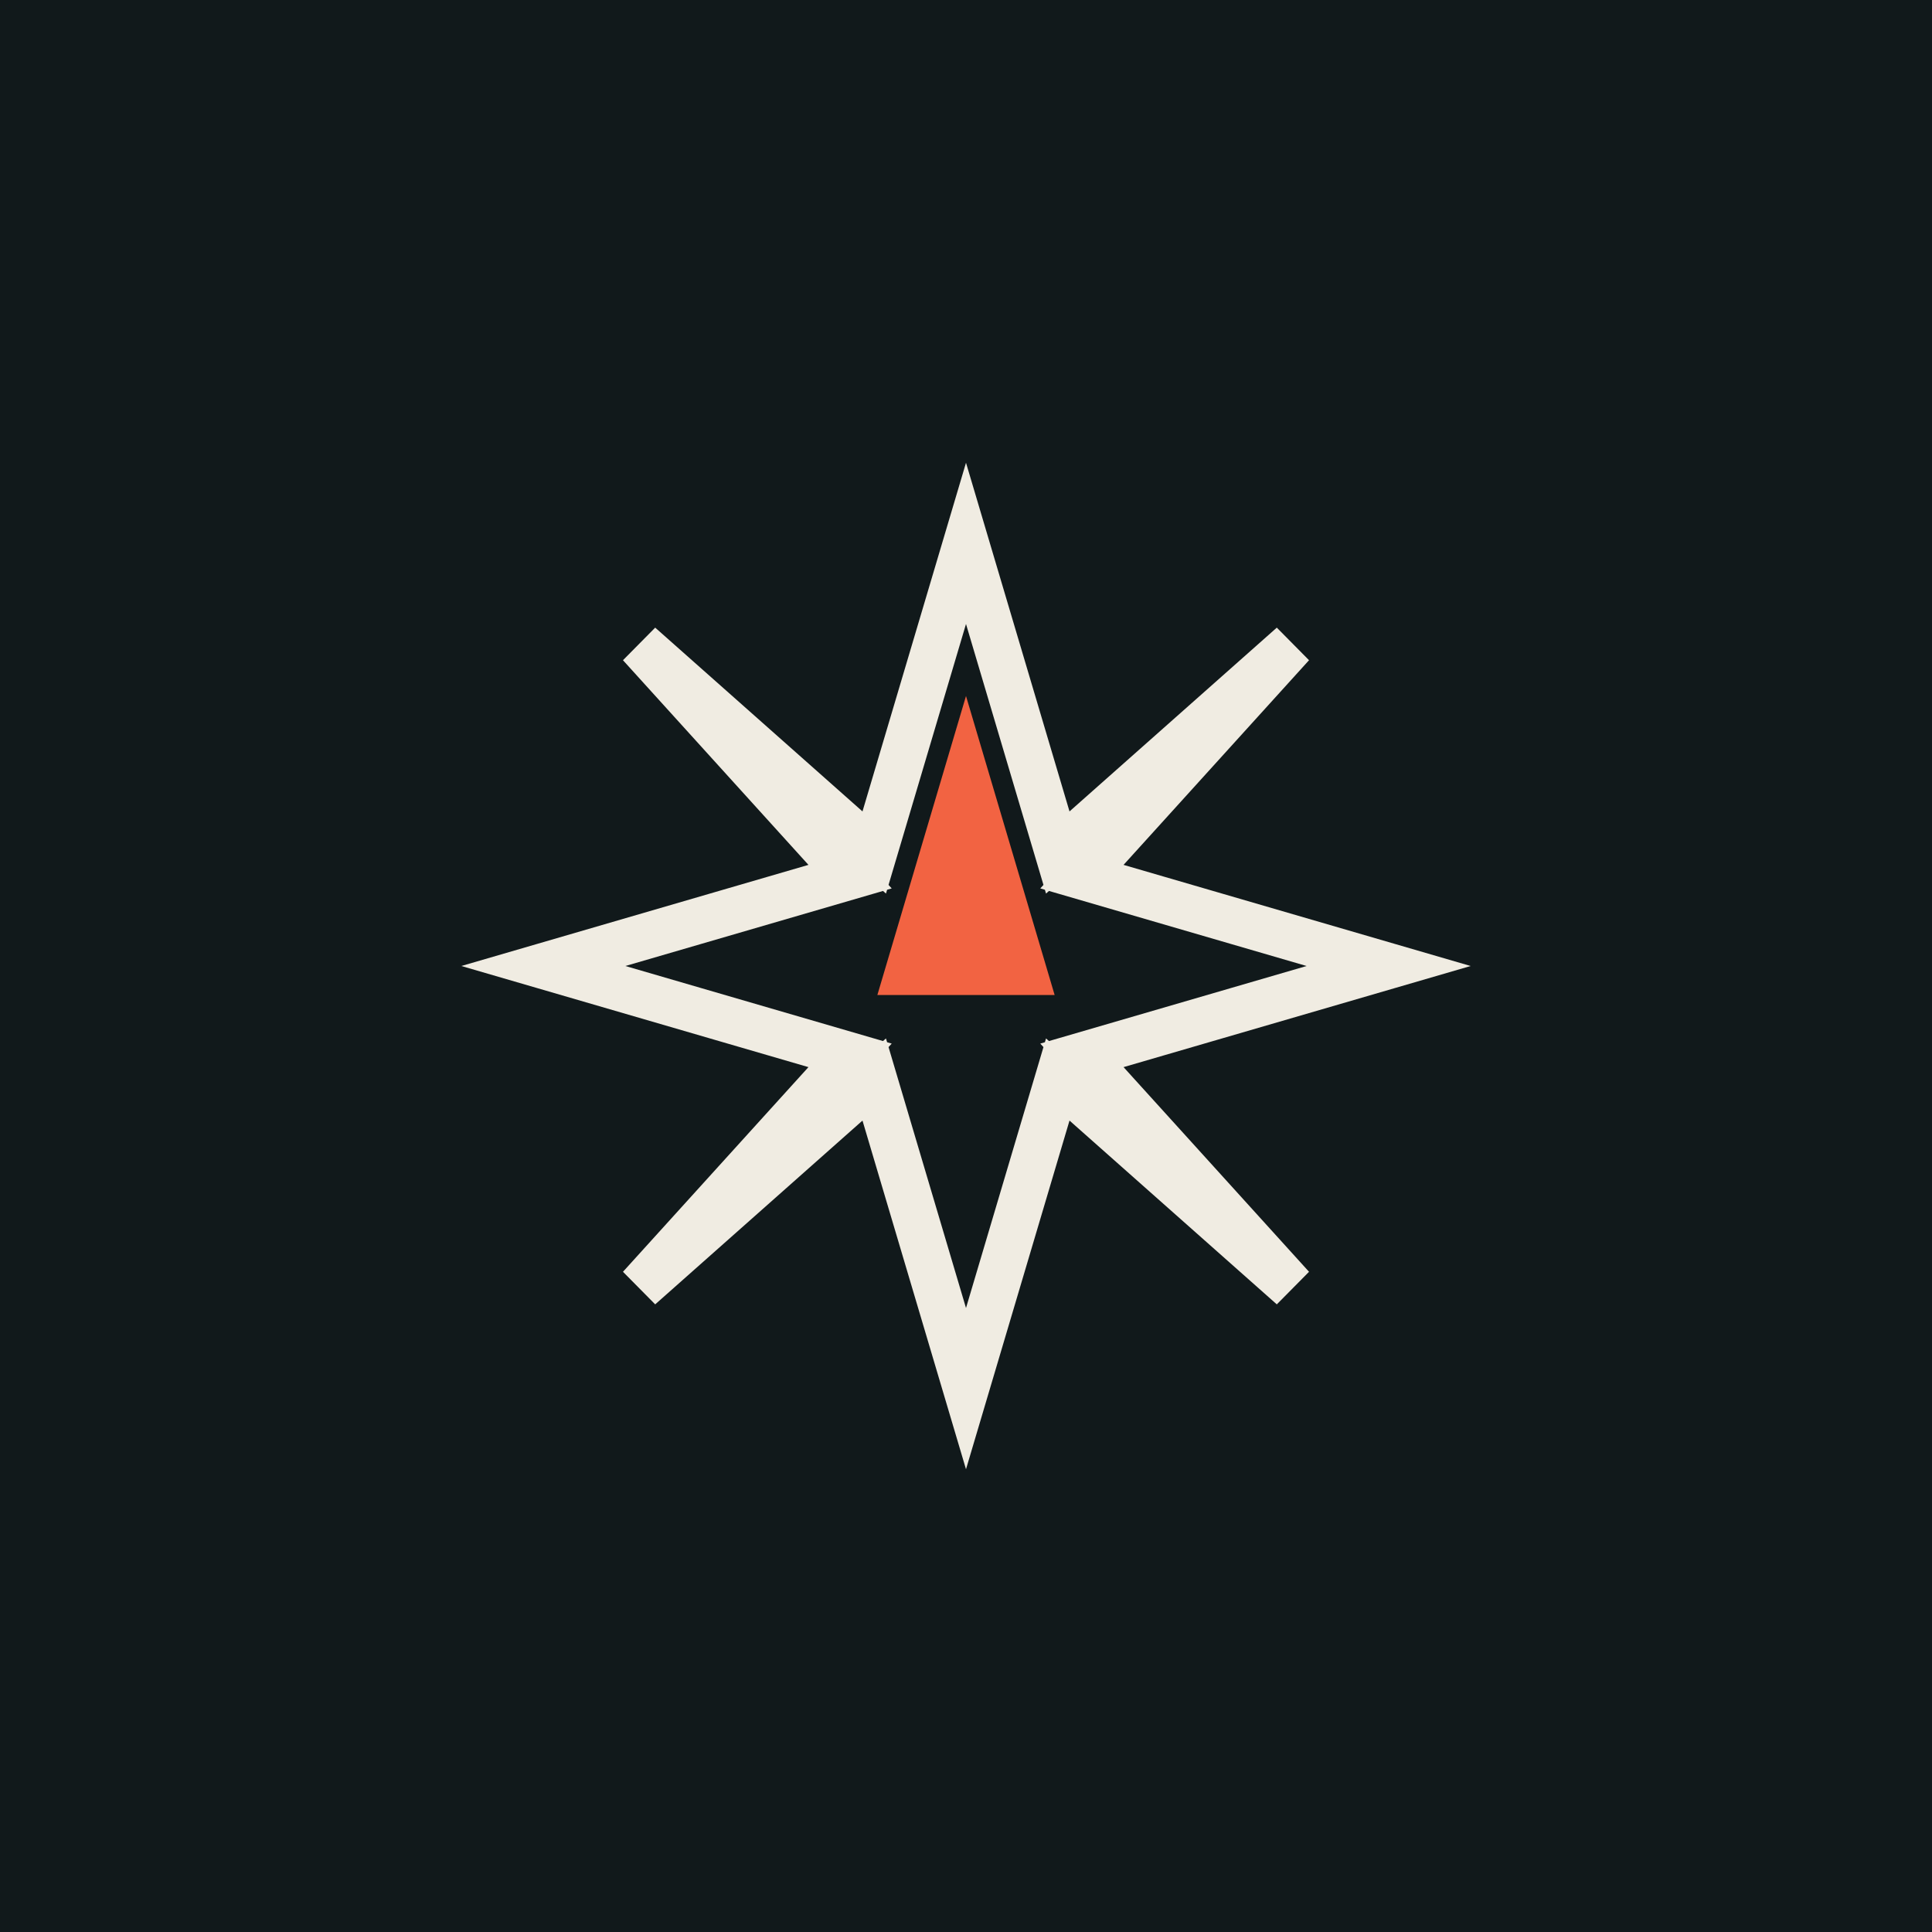
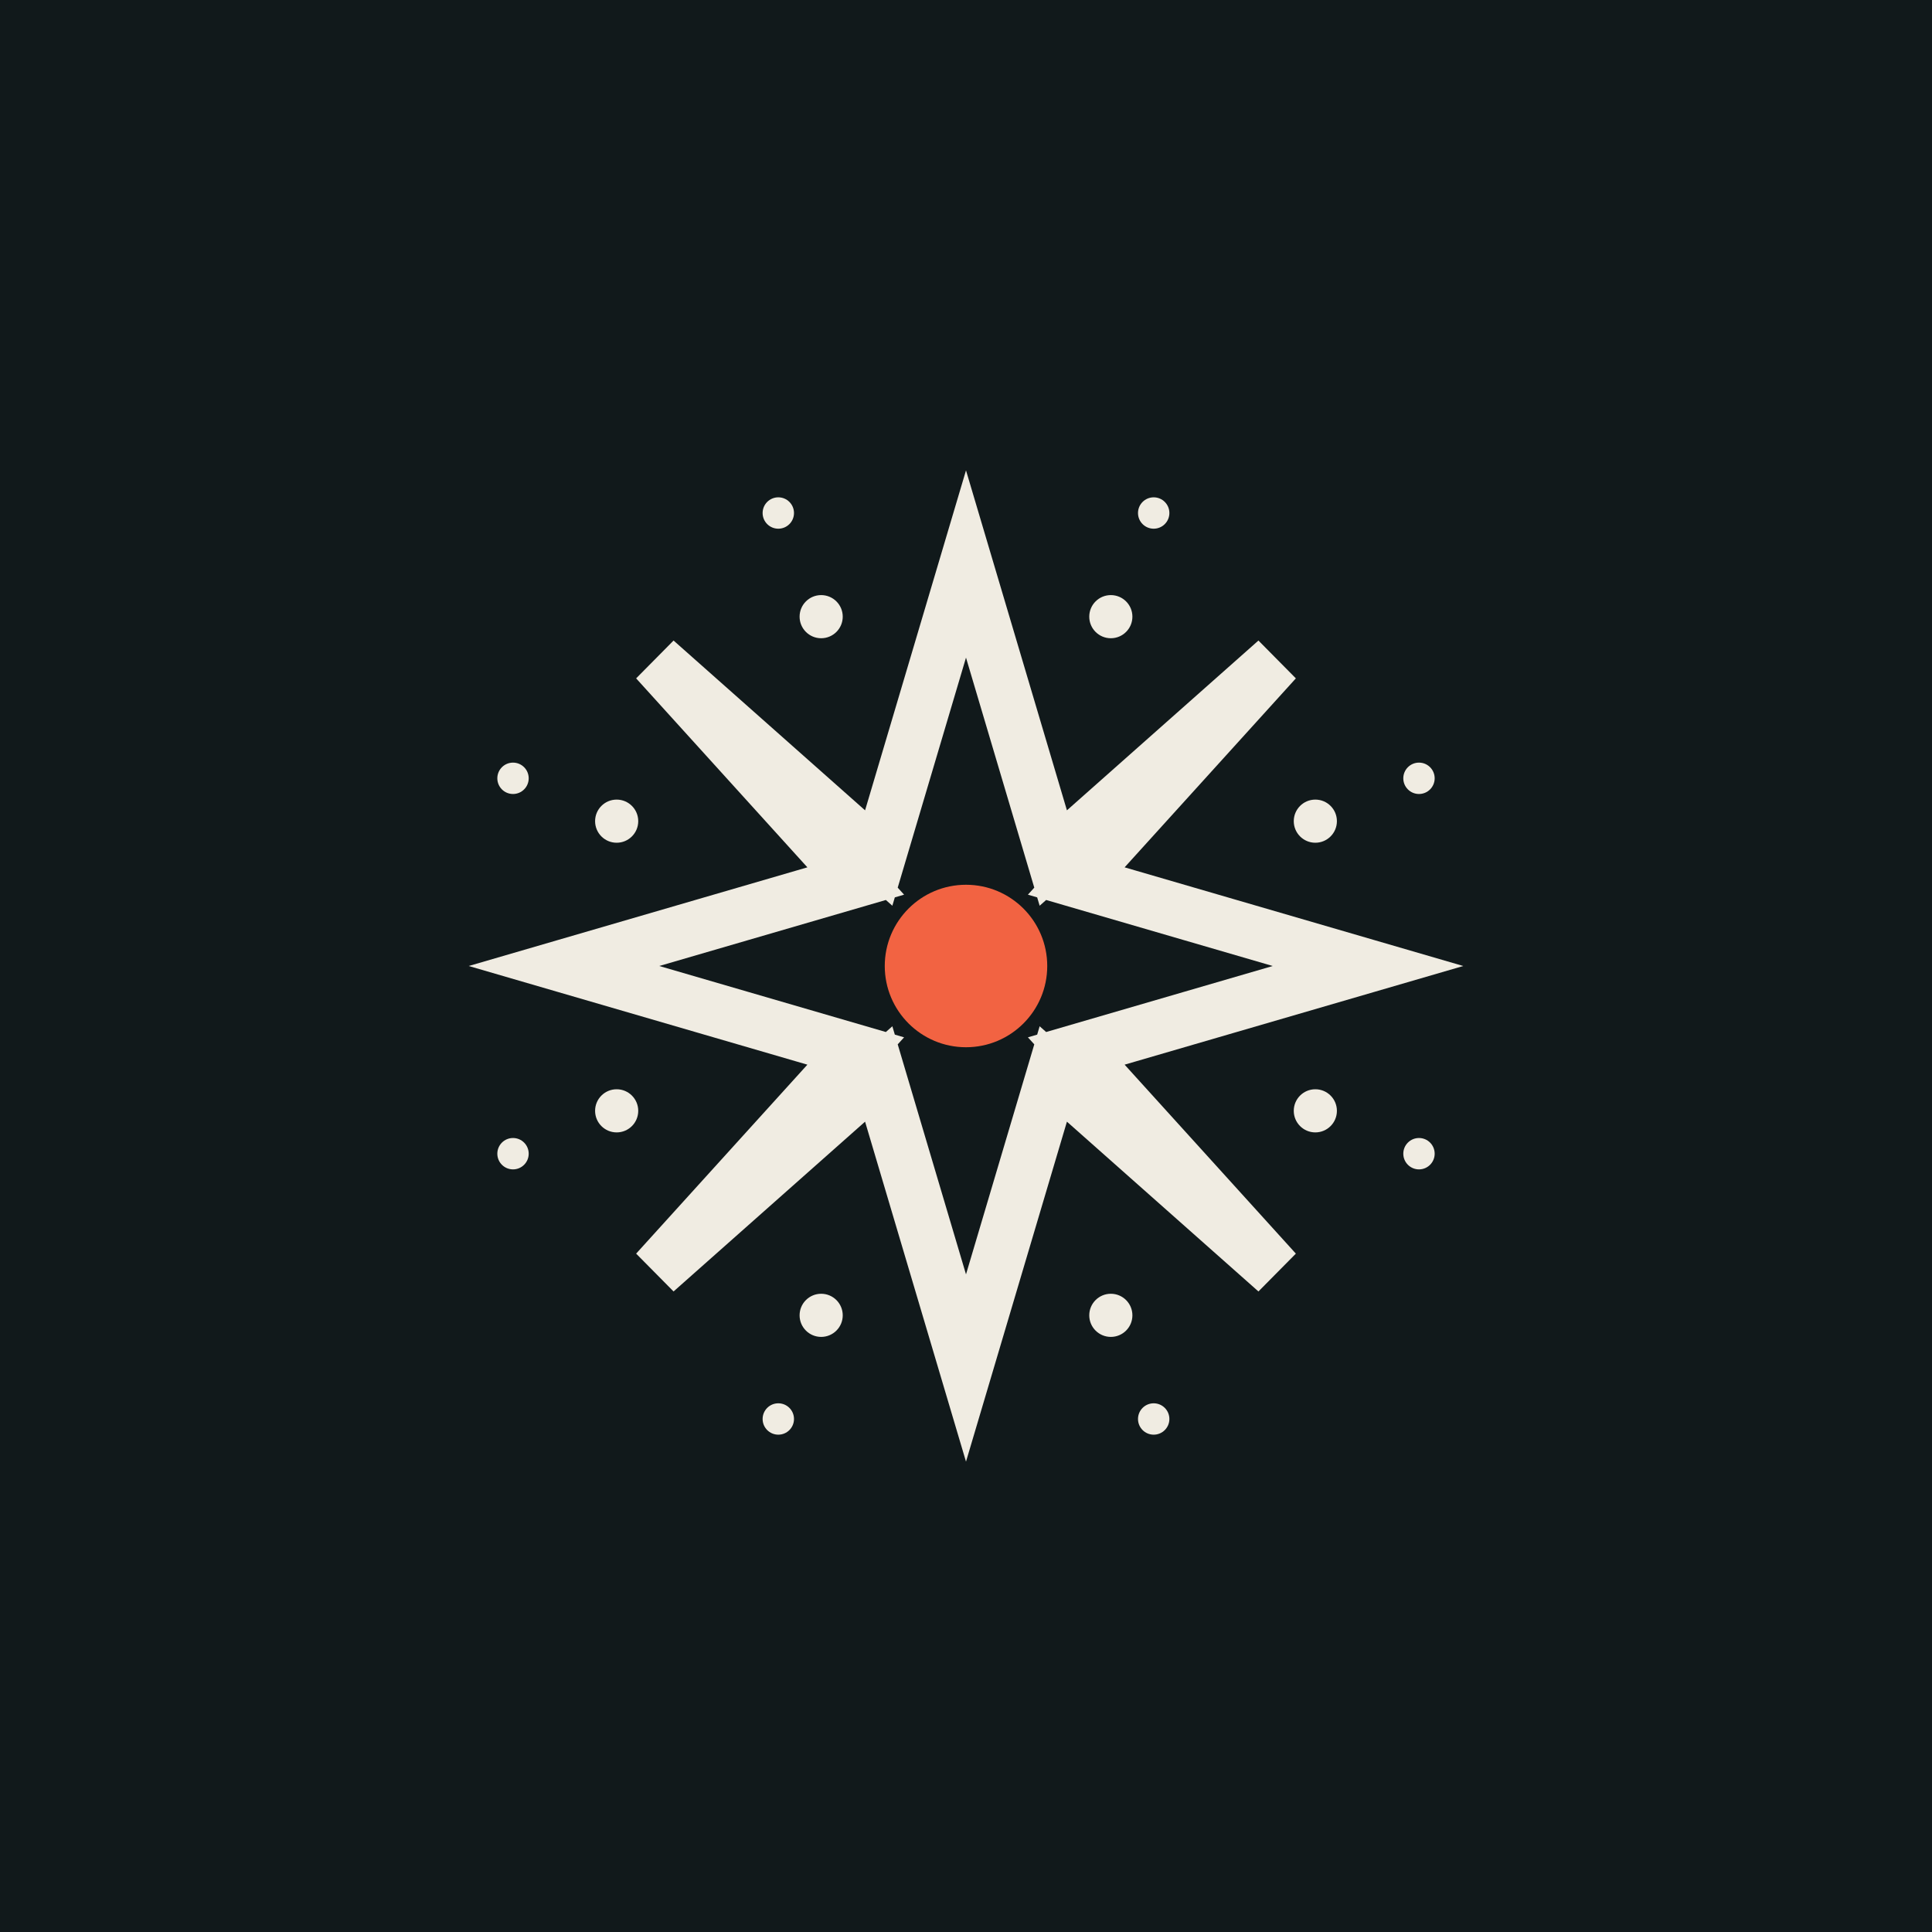
<svg xmlns="http://www.w3.org/2000/svg" viewBox="0 0 1080 1080" width="1080" height="1080" role="img" aria-label="Distill">
  <rect width="1080" height="1080" fill="#11191b" />
-   <g transform="translate(270.00 270.00) scale(13.5)">
-     <path d="M20 2.5l3.8 12.8 9.7-8.6-8.7 9.6 12.7 3.7-12.7 3.7 8.7 9.6-9.7-8.6L20 37.5l-3.8-12.8-9.7 8.6 8.7-9.6L2.5 20l12.7-3.7-8.7-9.6 9.7 8.6L20 2.5z" fill="none" stroke="#f0ece2" stroke-width="1.9" />
-     <path d="M20 8.82L23.67 21.2L16.33 21.2Z" fill="#f26342" />
+   <g transform="translate(226.80 226.80) scale(15.66)">
+     <path d="M20 2.5l3.8 12.8 9.7-8.6-8.7 9.6 12.7 3.7-12.7 3.7 8.7 9.6-9.7-8.6L20 37.5l-3.8-12.8-9.7 8.6 8.7-9.6L2.5 20l12.7-3.7-8.7-9.6 9.7 8.6L20 2.5z" transform="translate(3.6 3.6) scale(0.82)" fill="none" stroke="#f0ece2" stroke-width="2.32" />
+     <circle cx="25.17" cy="7.53" r="0.77" fill="#f0ece2" />
+     <circle cx="26.70" cy="3.83" r="0.56" fill="#f0ece2" />
+     <circle cx="32.47" cy="14.83" r="0.77" fill="#f0ece2" />
+     <circle cx="36.17" cy="13.30" r="0.56" fill="#f0ece2" />
+     <circle cx="32.47" cy="25.17" r="0.77" fill="#f0ece2" />
+     <circle cx="36.17" cy="26.70" r="0.56" fill="#f0ece2" />
+     <circle cx="25.17" cy="32.47" r="0.77" fill="#f0ece2" />
+     <circle cx="26.70" cy="36.17" r="0.56" fill="#f0ece2" />
+     <circle cx="14.83" cy="32.47" r="0.77" fill="#f0ece2" />
+     <circle cx="13.30" cy="36.17" r="0.56" fill="#f0ece2" />
+     <circle cx="7.53" cy="25.17" r="0.77" fill="#f0ece2" />
+     <circle cx="3.83" cy="26.70" r="0.56" fill="#f0ece2" />
+     <circle cx="7.53" cy="14.83" r="0.77" fill="#f0ece2" />
+     <circle cx="3.83" cy="13.30" r="0.56" fill="#f0ece2" />
+     <circle cx="14.83" cy="7.53" r="0.77" fill="#f0ece2" />
+     <circle cx="13.30" cy="3.83" r="0.56" fill="#f0ece2" />
+     <circle cx="20" cy="20" r="2.9" fill="#f26342" />
  </g>
</svg>
